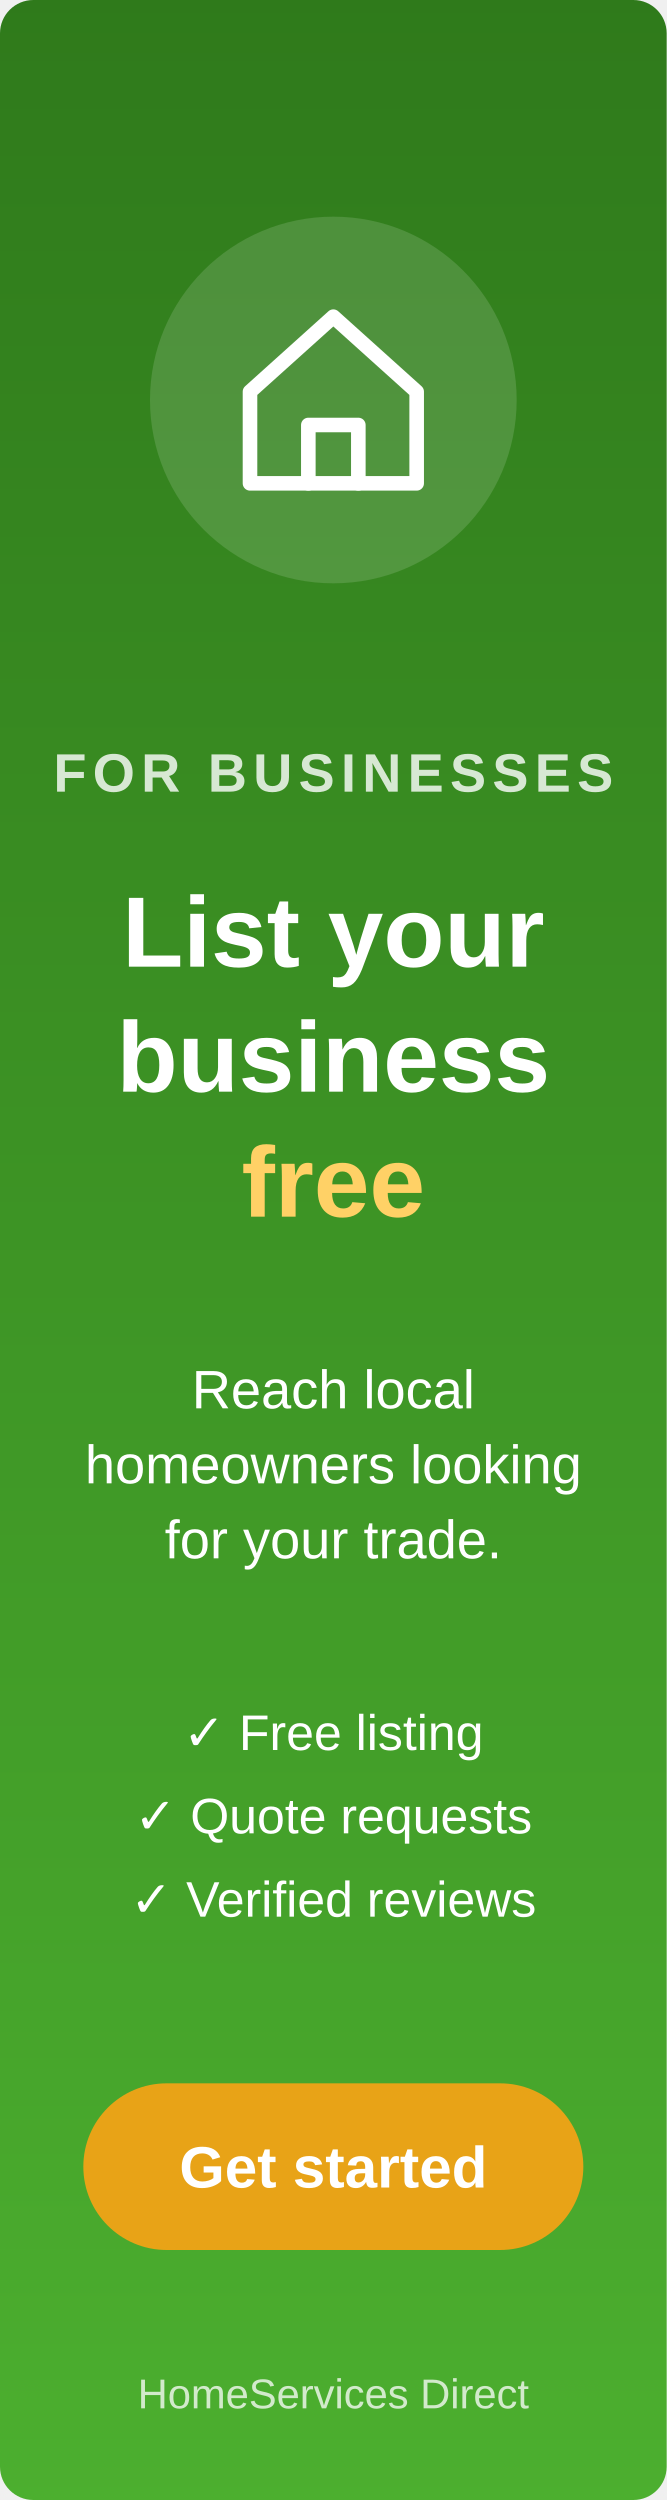
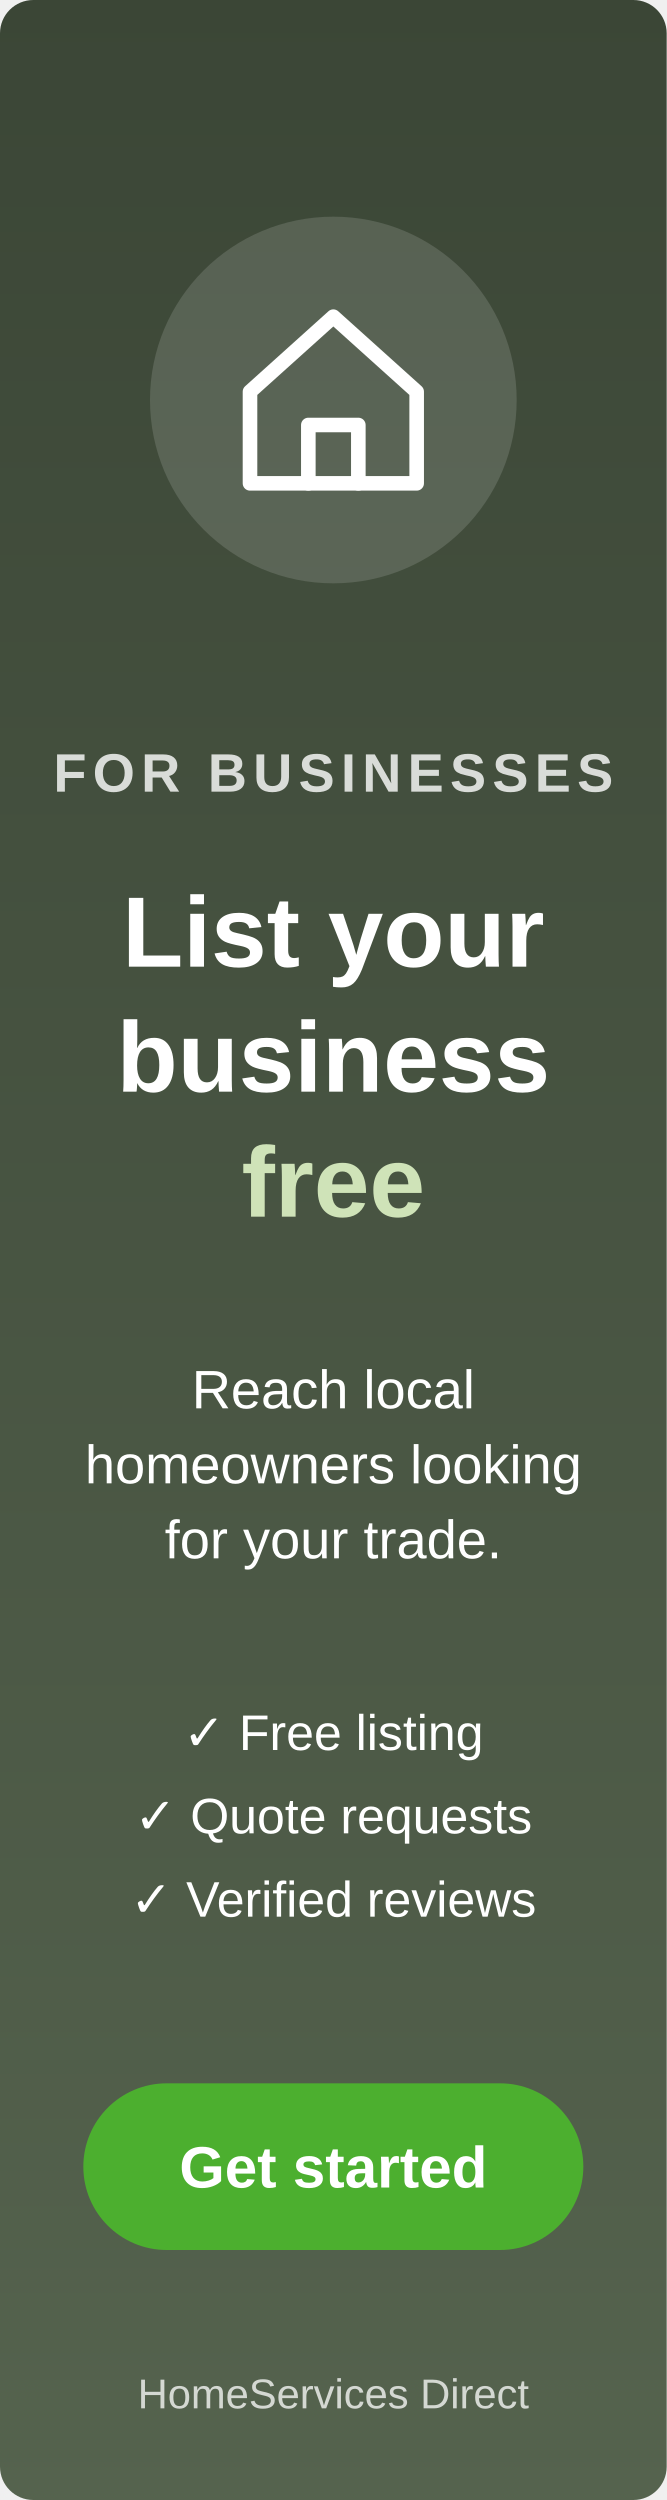
<svg xmlns="http://www.w3.org/2000/svg" width="160" height="600" viewBox="0 0 160 600">
  <defs>
    <linearGradient id="bg" x1="0" y1="0" x2="0" y2="1">
-       <stop offset="0" stop-color="#2f7a1b" />
-       <stop offset="1" stop-color="#4caf2f" />
+       <stop offset="0" stop-color="#3b4636" />
+       <stop offset="1" stop-color="#55634e" />
    </linearGradient>
  </defs>
  <rect width="160" height="600" rx="8" fill="url(#bg)" />
  <circle cx="80" cy="96" r="44" fill="#fff" fill-opacity=".14" />
  <g transform="translate(56 72)" fill="none" stroke="#fff" stroke-width="3.5" stroke-linecap="round" stroke-linejoin="round">
    <path d="M4 22 24 4l20 18v22H4z" />
    <path d="M18 44V30h12v14" />
  </g>
  <g font-family="Arial, Helvetica, sans-serif" fill="#fff" text-anchor="middle">
    <text x="80" y="190" font-size="13" font-weight="700" letter-spacing="1.5" fill-opacity=".8">FOR BUSINESSES</text>
    <text x="80" y="232" font-size="24" font-weight="700">List your</text>
    <text x="80" y="262" font-size="24" font-weight="700">business</text>
-     <text x="80" y="292" font-size="24" font-weight="700" fill="#ffd166">free</text>
+     <text x="80" y="292" font-size="24" font-weight="700" fill="#cfe3b8">free</text>
    <text x="80" y="338" font-size="13">Reach local</text>
    <text x="80" y="356" font-size="13">homeowners looking</text>
    <text x="80" y="374" font-size="13">for your trade.</text>
    <text x="80" y="420" font-size="12">✓ Free listing</text>
    <text x="80" y="440" font-size="12">✓ Quote requests</text>
    <text x="80" y="460" font-size="12">✓ Verified reviews</text>
  </g>
-   <rect x="20" y="500" width="120" height="40" rx="20" fill="#e8a317" />
+   <rect x="20" y="500" width="120" height="40" rx="20" fill="#4caf2f" />
  <text x="80" y="525" font-family="Arial, Helvetica, sans-serif" font-size="14" font-weight="700" fill="#fff" text-anchor="middle">Get started</text>
  <text x="80" y="578" font-family="Arial, Helvetica, sans-serif" font-size="10" fill="#fff" fill-opacity=".75" text-anchor="middle">HomeServices Direct</text>
</svg>
